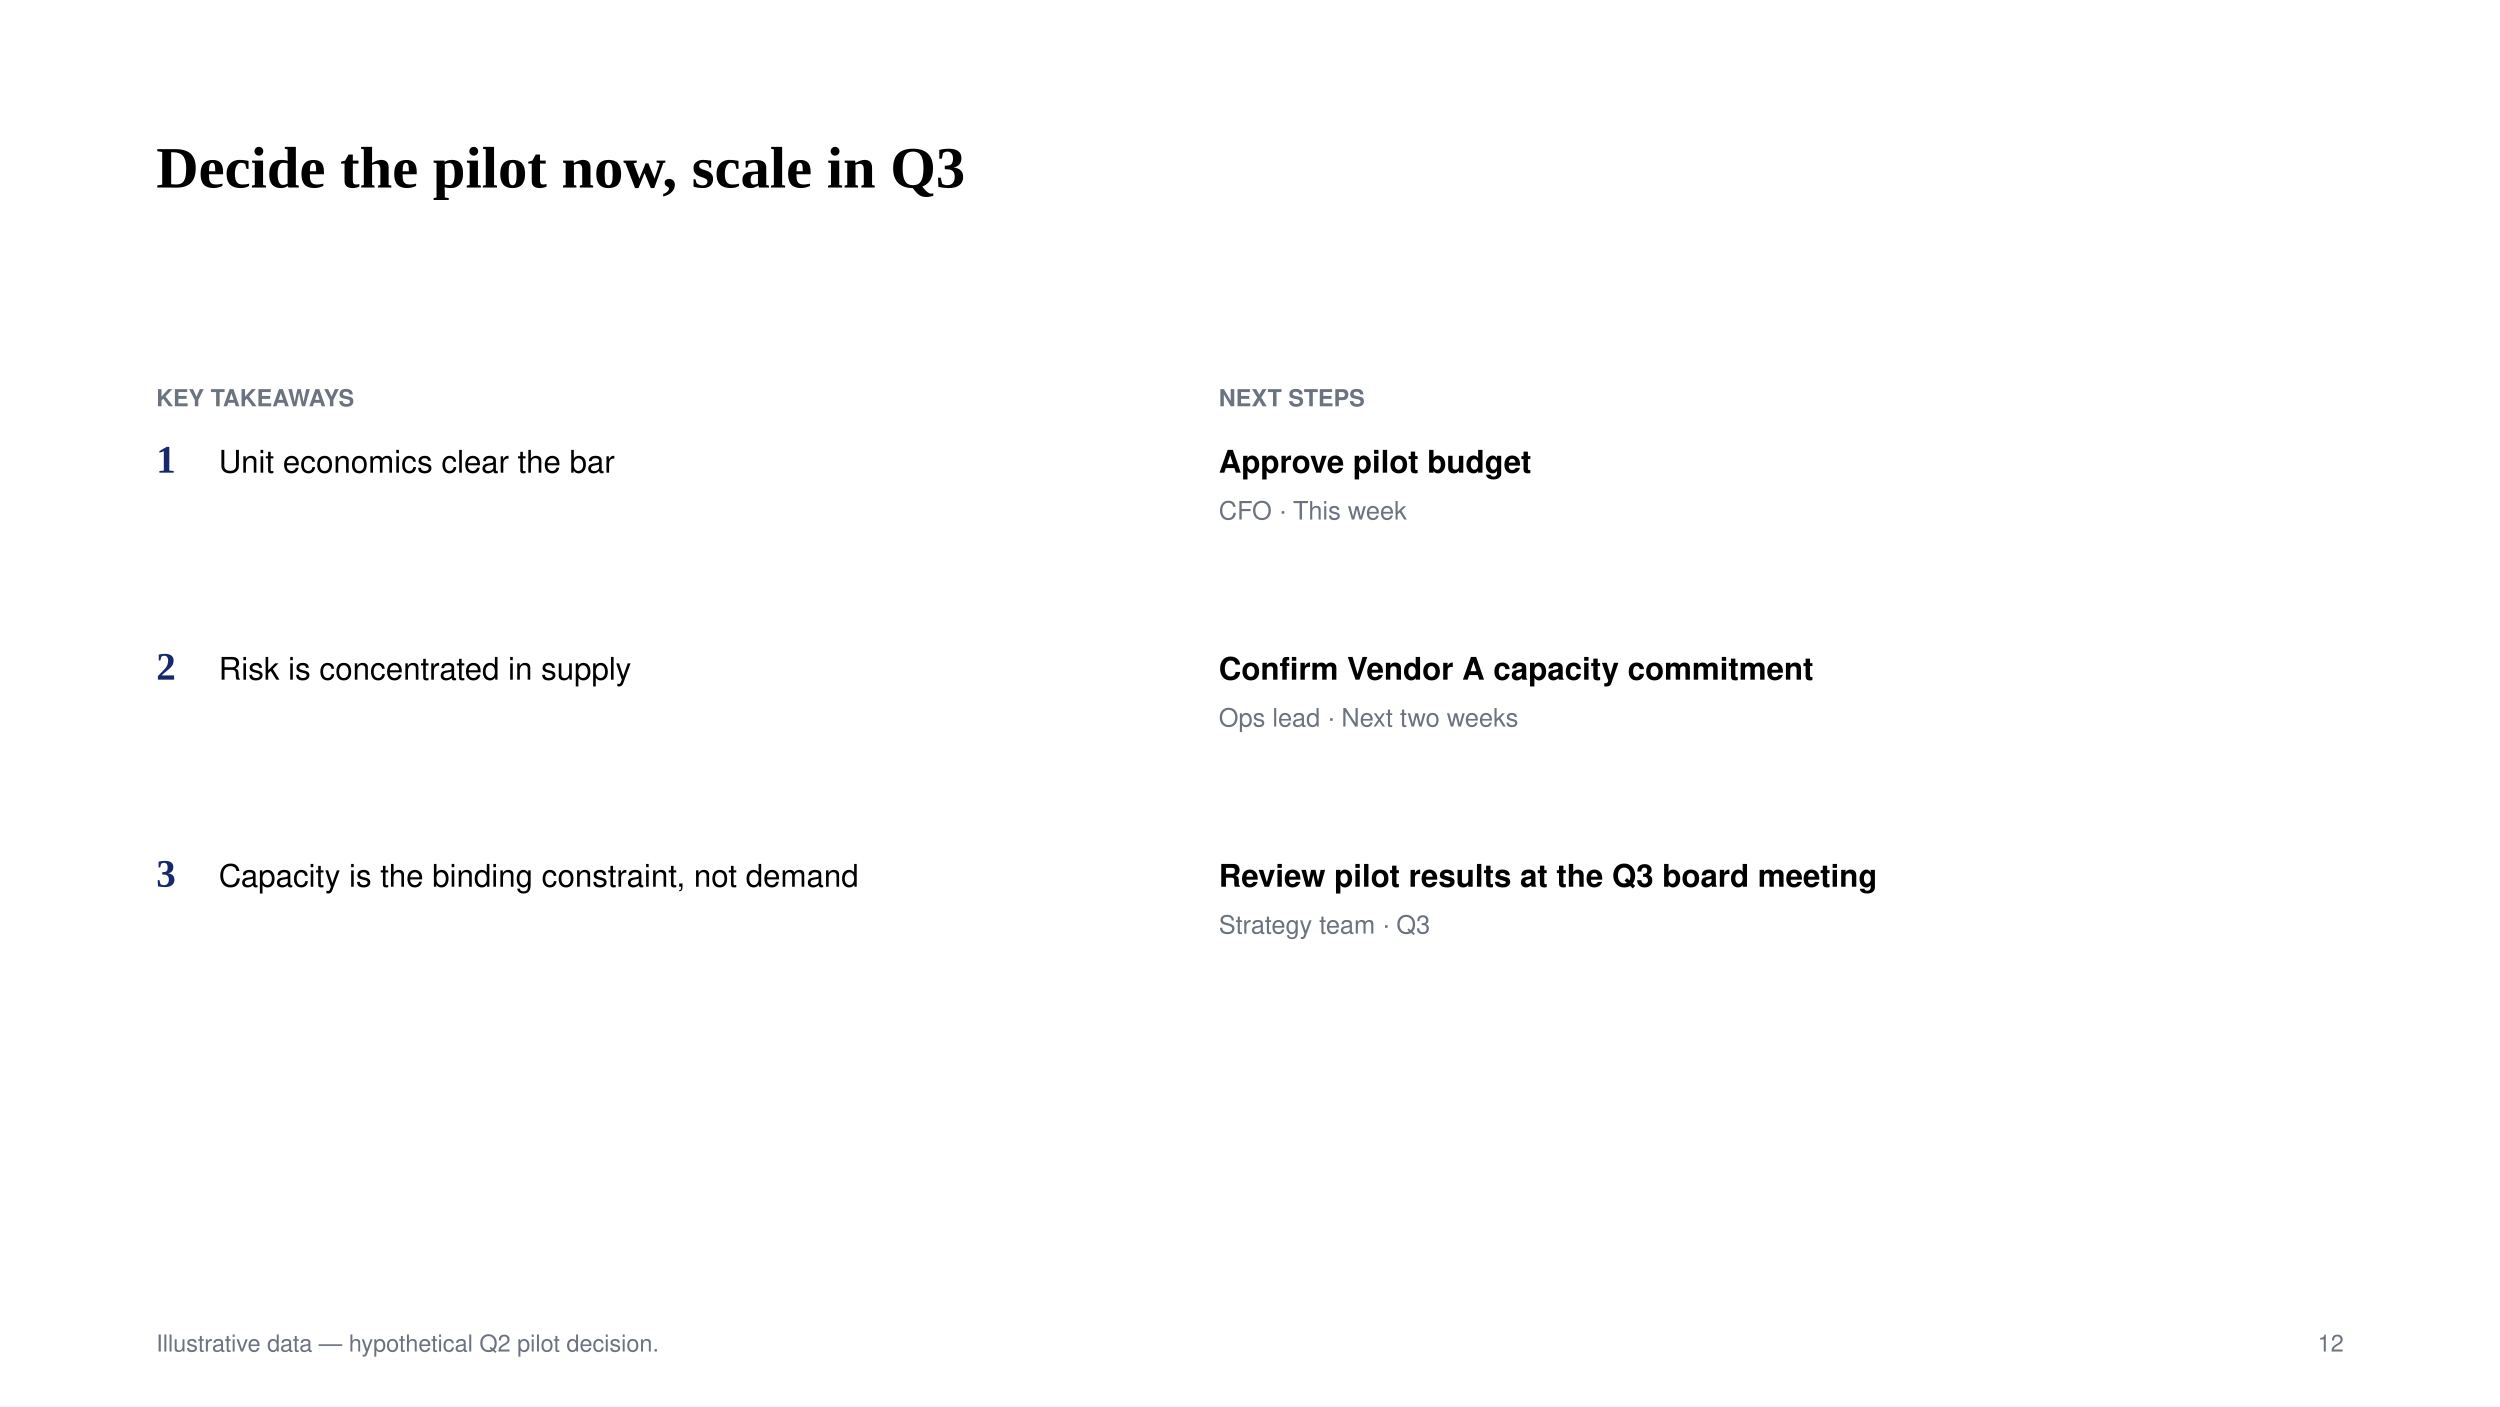
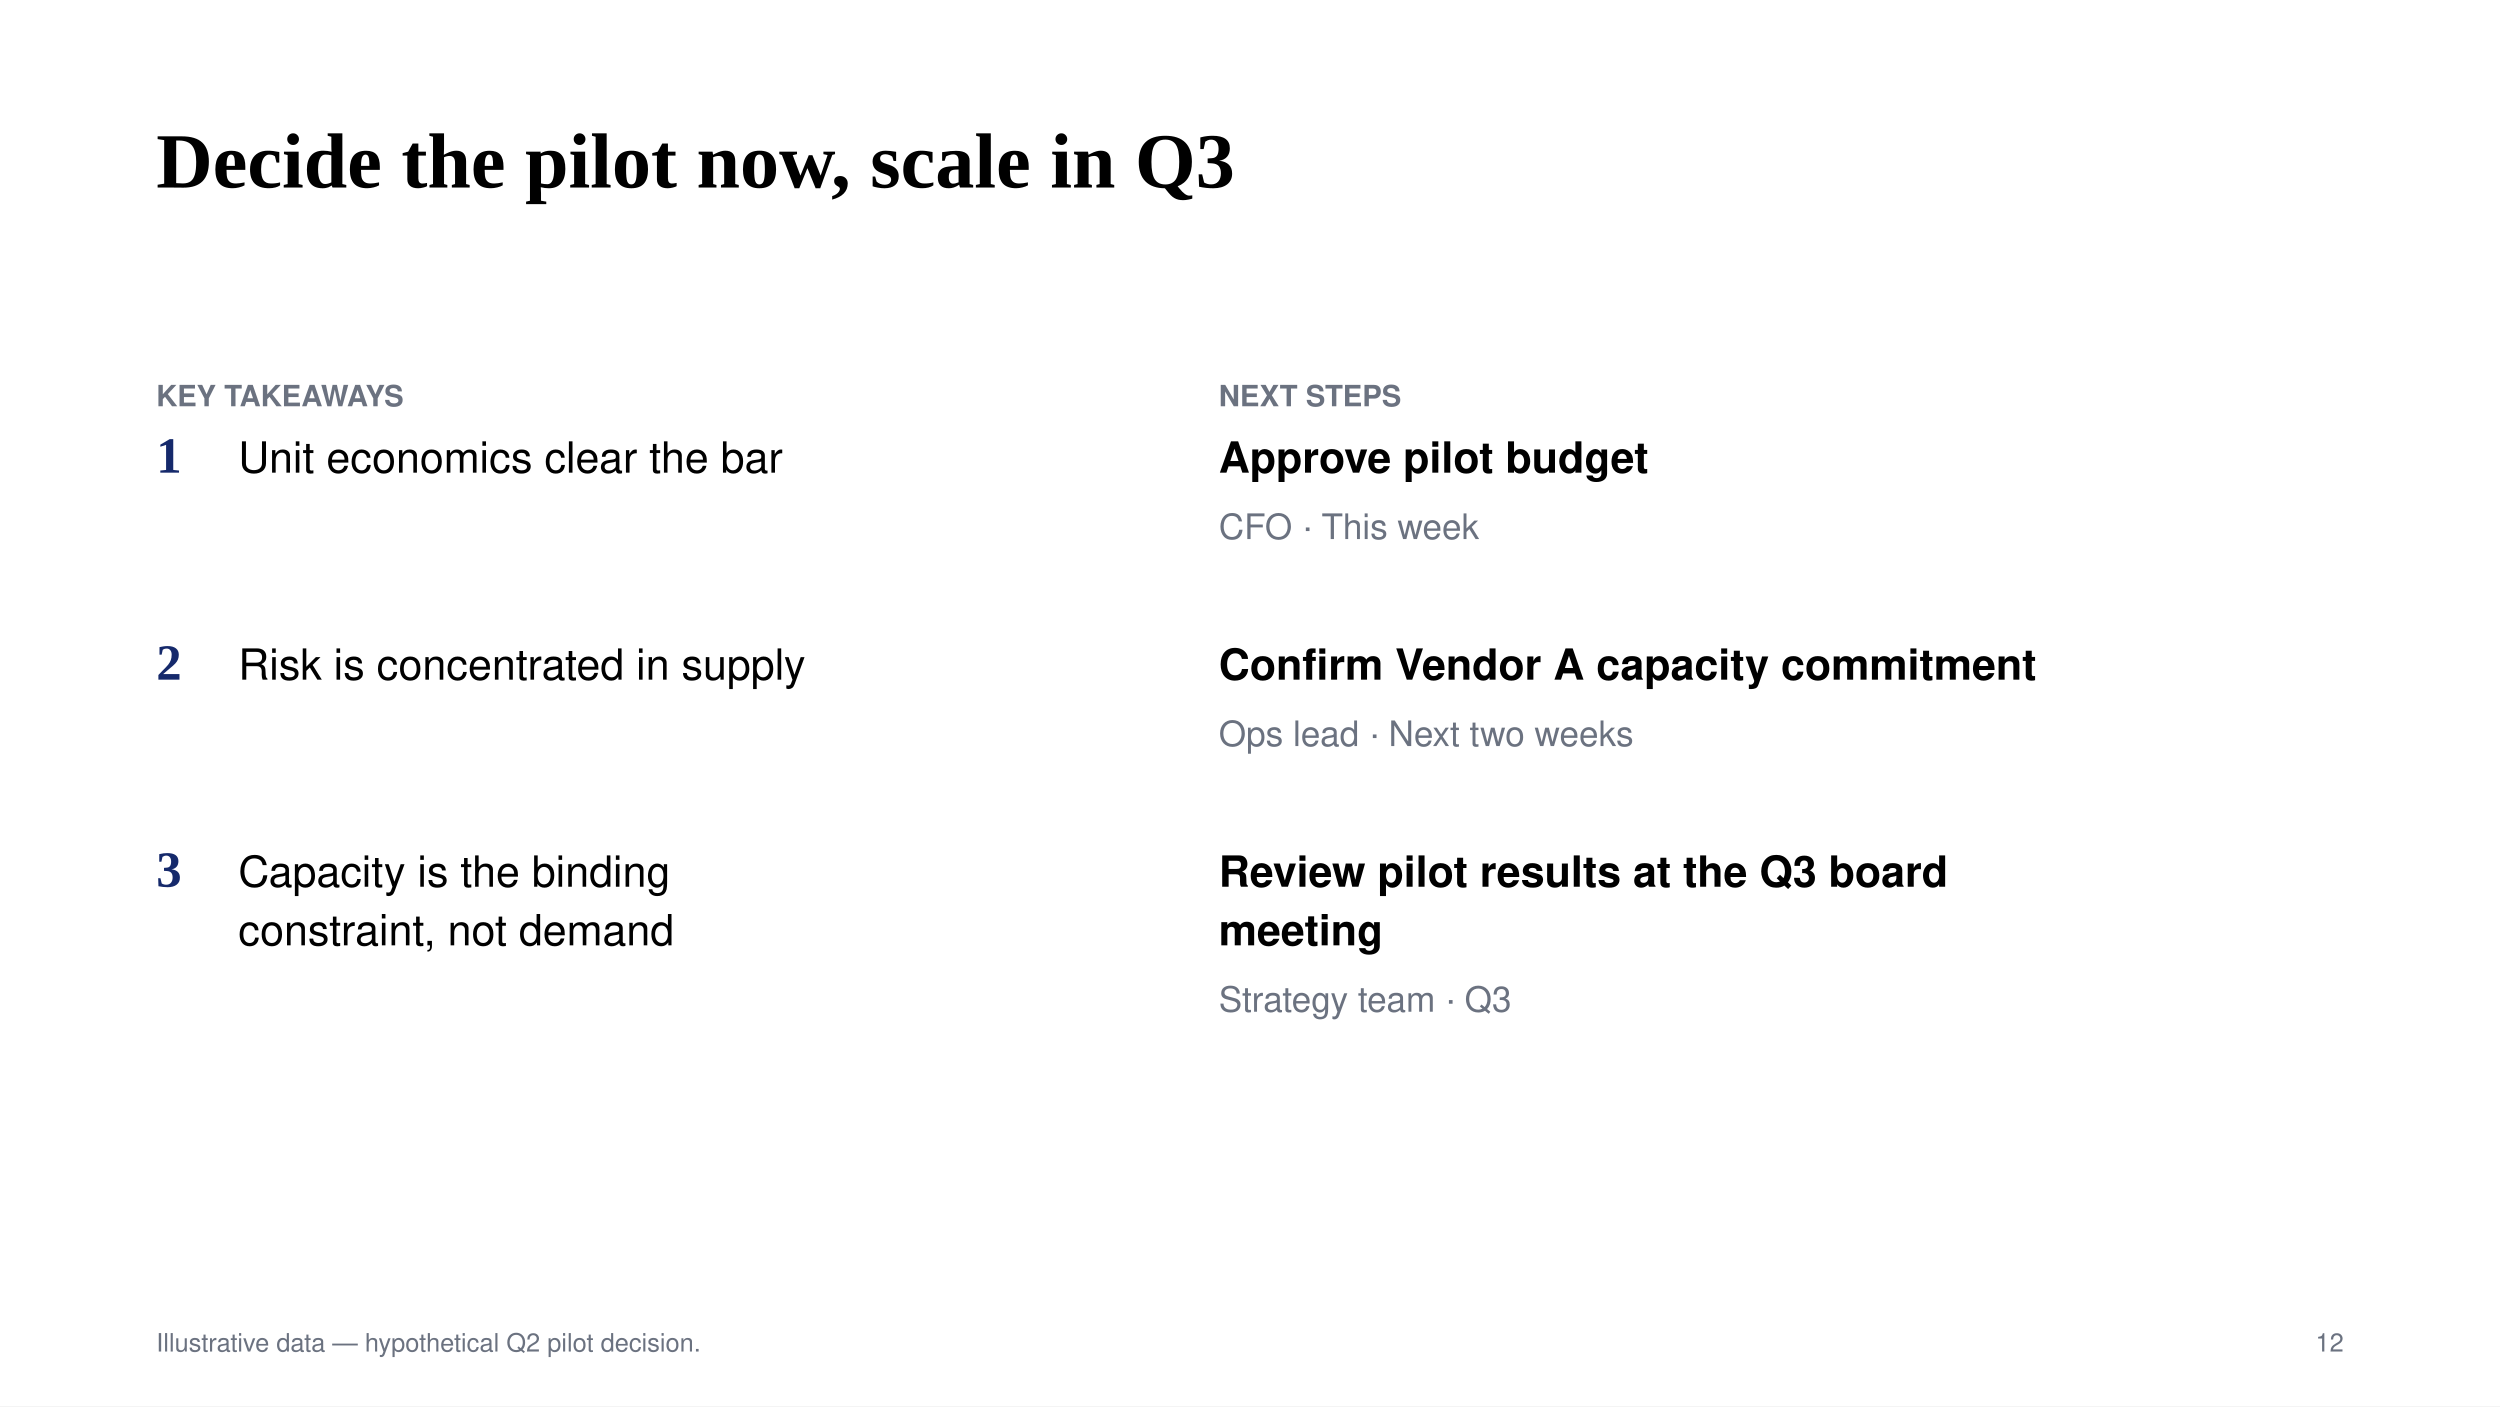
<svg xmlns="http://www.w3.org/2000/svg" viewBox="0 0 1280 720" width="1280" height="720" role="img" aria-label="Decide the pilot now, scale in Q3">
  <rect width="1280" height="720" fill="#FFFFFF" />
-   <text x="80.0" y="96.0" font-family="Georgia, 'Times New Roman', 'Hiragino Mincho ProN', 'Yu Mincho', serif" font-size="30" fill="#000000" font-weight="bold" text-anchor="start">Decide the pilot now, scale in Q3</text>
-   <text x="80.0" y="208.0" font-family="'Helvetica Neue', Helvetica, Arial, 'Hiragino Sans', 'Yu Gothic', 'Noto Sans JP', 'Meiryo', sans-serif" font-size="12" fill="#6B7280" font-weight="600" text-anchor="start">KEY TAKEAWAYS</text>
-   <text x="80.0" y="242.0" font-family="Georgia, 'Times New Roman', 'Hiragino Mincho ProN', 'Yu Mincho', serif" font-size="20" fill="#15296B" font-weight="bold" text-anchor="start">1</text>
-   <text x="112.0" y="242.0" font-family="'Helvetica Neue', Helvetica, Arial, 'Hiragino Sans', 'Yu Gothic', 'Noto Sans JP', 'Meiryo', sans-serif" font-size="16" fill="#000000" font-weight="normal" text-anchor="start">Unit economics clear the bar</text>
-   <text x="80.0" y="348.0" font-family="Georgia, 'Times New Roman', 'Hiragino Mincho ProN', 'Yu Mincho', serif" font-size="20" fill="#15296B" font-weight="bold" text-anchor="start">2</text>
-   <text x="112.0" y="348.0" font-family="'Helvetica Neue', Helvetica, Arial, 'Hiragino Sans', 'Yu Gothic', 'Noto Sans JP', 'Meiryo', sans-serif" font-size="16" fill="#000000" font-weight="normal" text-anchor="start">Risk is concentrated in supply</text>
-   <text x="80.0" y="454.0" font-family="Georgia, 'Times New Roman', 'Hiragino Mincho ProN', 'Yu Mincho', serif" font-size="20" fill="#15296B" font-weight="bold" text-anchor="start">3</text>
-   <text x="112.0" y="454.0" font-family="'Helvetica Neue', Helvetica, Arial, 'Hiragino Sans', 'Yu Gothic', 'Noto Sans JP', 'Meiryo', sans-serif" font-size="16" fill="#000000" font-weight="normal" text-anchor="start">Capacity is the binding constraint, not demand</text>
-   <text x="624.0" y="208.0" font-family="'Helvetica Neue', Helvetica, Arial, 'Hiragino Sans', 'Yu Gothic', 'Noto Sans JP', 'Meiryo', sans-serif" font-size="12" fill="#6B7280" font-weight="600" text-anchor="start">NEXT STEPS</text>
-   <text x="624.0" y="242.0" font-family="'Helvetica Neue', Helvetica, Arial, 'Hiragino Sans', 'Yu Gothic', 'Noto Sans JP', 'Meiryo', sans-serif" font-size="16" fill="#000000" font-weight="600" text-anchor="start">Approve pilot budget</text>
-   <text x="624.0" y="266.0" font-family="'Helvetica Neue', Helvetica, Arial, 'Hiragino Sans', 'Yu Gothic', 'Noto Sans JP', 'Meiryo', sans-serif" font-size="13" fill="#6B7280" font-weight="normal" text-anchor="start">CFO · This week</text>
-   <text x="624.0" y="348.0" font-family="'Helvetica Neue', Helvetica, Arial, 'Hiragino Sans', 'Yu Gothic', 'Noto Sans JP', 'Meiryo', sans-serif" font-size="16" fill="#000000" font-weight="600" text-anchor="start">Confirm Vendor A capacity commitment</text>
-   <text x="624.0" y="372.0" font-family="'Helvetica Neue', Helvetica, Arial, 'Hiragino Sans', 'Yu Gothic', 'Noto Sans JP', 'Meiryo', sans-serif" font-size="13" fill="#6B7280" font-weight="normal" text-anchor="start">Ops lead · Next two weeks</text>
-   <text x="624.0" y="454.0" font-family="'Helvetica Neue', Helvetica, Arial, 'Hiragino Sans', 'Yu Gothic', 'Noto Sans JP', 'Meiryo', sans-serif" font-size="16" fill="#000000" font-weight="600" text-anchor="start">Review pilot results at the Q3 board meeting</text>
-   <text x="624.0" y="478.0" font-family="'Helvetica Neue', Helvetica, Arial, 'Hiragino Sans', 'Yu Gothic', 'Noto Sans JP', 'Meiryo', sans-serif" font-size="13" fill="#6B7280" font-weight="normal" text-anchor="start">Strategy team · Q3</text>
-   <text x="80.0" y="630.0" font-family="'Helvetica Neue', Helvetica, Arial, 'Hiragino Sans', 'Yu Gothic', 'Noto Sans JP', 'Meiryo', sans-serif" font-size="16" fill="#15296B" font-weight="600" text-anchor="start" />
-   <text x="80.0" y="692.0" font-family="'Helvetica Neue', Helvetica, Arial, 'Hiragino Sans', 'Yu Gothic', 'Noto Sans JP', 'Meiryo', sans-serif" font-size="12" fill="#6B7280" font-weight="normal" text-anchor="start">Illustrative data — hypothetical Q2 pilot decision.</text>
-   <text x="1200.0" y="692.0" font-family="'Helvetica Neue', Helvetica, Arial, 'Hiragino Sans', 'Yu Gothic', 'Noto Sans JP', 'Meiryo', sans-serif" font-size="12" fill="#6B7280" font-weight="normal" text-anchor="end">12</text>
+   <text x="80.0" y="96.0" font-family="Georgia, 'Times New Roman', 'Hiragino Mincho ProN', 'Yu Mincho', serif" font-size="40" fill="#000000" font-weight="bold" text-anchor="start">Decide the pilot now, scale in Q3</text>
+   <text x="80.0" y="208.0" font-family="'Helvetica Neue', Helvetica, Arial, 'Hiragino Sans', 'Yu Gothic', 'Noto Sans JP', 'Meiryo', sans-serif" font-size="15" fill="#6B7280" font-weight="600" text-anchor="start">KEY TAKEAWAYS</text>
+   <text x="80.0" y="242.0" font-family="Georgia, 'Times New Roman', 'Hiragino Mincho ProN', 'Yu Mincho', serif" font-size="26" fill="#15296B" font-weight="bold" text-anchor="start">1</text>
+   <text x="122.0" y="242.0" font-family="'Helvetica Neue', Helvetica, Arial, 'Hiragino Sans', 'Yu Gothic', 'Noto Sans JP', 'Meiryo', sans-serif" font-size="22" fill="#000000" font-weight="normal" text-anchor="start">Unit economics clear the bar</text>
+   <text x="80.0" y="348.0" font-family="Georgia, 'Times New Roman', 'Hiragino Mincho ProN', 'Yu Mincho', serif" font-size="26" fill="#15296B" font-weight="bold" text-anchor="start">2</text>
+   <text x="122.0" y="348.0" font-family="'Helvetica Neue', Helvetica, Arial, 'Hiragino Sans', 'Yu Gothic', 'Noto Sans JP', 'Meiryo', sans-serif" font-size="22" fill="#000000" font-weight="normal" text-anchor="start">Risk is concentrated in supply</text>
+   <text x="80.0" y="454.0" font-family="Georgia, 'Times New Roman', 'Hiragino Mincho ProN', 'Yu Mincho', serif" font-size="26" fill="#15296B" font-weight="bold" text-anchor="start">3</text>
+   <text x="122.0" y="454.0" font-family="'Helvetica Neue', Helvetica, Arial, 'Hiragino Sans', 'Yu Gothic', 'Noto Sans JP', 'Meiryo', sans-serif" font-size="22" fill="#000000" font-weight="normal" text-anchor="start">Capacity is the binding</text>
+   <text x="122.0" y="484.0" font-family="'Helvetica Neue', Helvetica, Arial, 'Hiragino Sans', 'Yu Gothic', 'Noto Sans JP', 'Meiryo', sans-serif" font-size="22" fill="#000000" font-weight="normal" text-anchor="start">constraint, not demand</text>
+   <text x="624.0" y="208.0" font-family="'Helvetica Neue', Helvetica, Arial, 'Hiragino Sans', 'Yu Gothic', 'Noto Sans JP', 'Meiryo', sans-serif" font-size="15" fill="#6B7280" font-weight="600" text-anchor="start">NEXT STEPS</text>
+   <text x="624.0" y="242.0" font-family="'Helvetica Neue', Helvetica, Arial, 'Hiragino Sans', 'Yu Gothic', 'Noto Sans JP', 'Meiryo', sans-serif" font-size="22" fill="#000000" font-weight="600" text-anchor="start">Approve pilot budget</text>
+   <text x="624.0" y="276.0" font-family="'Helvetica Neue', Helvetica, Arial, 'Hiragino Sans', 'Yu Gothic', 'Noto Sans JP', 'Meiryo', sans-serif" font-size="18" fill="#6B7280" font-weight="normal" text-anchor="start">CFO · This week</text>
+   <text x="624.0" y="348.0" font-family="'Helvetica Neue', Helvetica, Arial, 'Hiragino Sans', 'Yu Gothic', 'Noto Sans JP', 'Meiryo', sans-serif" font-size="22" fill="#000000" font-weight="600" text-anchor="start">Confirm Vendor A capacity commitment</text>
+   <text x="624.0" y="382.0" font-family="'Helvetica Neue', Helvetica, Arial, 'Hiragino Sans', 'Yu Gothic', 'Noto Sans JP', 'Meiryo', sans-serif" font-size="18" fill="#6B7280" font-weight="normal" text-anchor="start">Ops lead · Next two weeks</text>
+   <text x="624.0" y="454.0" font-family="'Helvetica Neue', Helvetica, Arial, 'Hiragino Sans', 'Yu Gothic', 'Noto Sans JP', 'Meiryo', sans-serif" font-size="22" fill="#000000" font-weight="600" text-anchor="start">Review pilot results at the Q3 board</text>
+   <text x="624.0" y="484.0" font-family="'Helvetica Neue', Helvetica, Arial, 'Hiragino Sans', 'Yu Gothic', 'Noto Sans JP', 'Meiryo', sans-serif" font-size="22" fill="#000000" font-weight="600" text-anchor="start">meeting</text>
+   <text x="624.0" y="518.0" font-family="'Helvetica Neue', Helvetica, Arial, 'Hiragino Sans', 'Yu Gothic', 'Noto Sans JP', 'Meiryo', sans-serif" font-size="18" fill="#6B7280" font-weight="normal" text-anchor="start">Strategy team · Q3</text>
+   <text x="80.0" y="630.0" font-family="'Helvetica Neue', Helvetica, Arial, 'Hiragino Sans', 'Yu Gothic', 'Noto Sans JP', 'Meiryo', sans-serif" font-size="22" fill="#15296B" font-weight="600" text-anchor="start" />
+   <text x="80.0" y="692.0" font-family="'Helvetica Neue', Helvetica, Arial, 'Hiragino Sans', 'Yu Gothic', 'Noto Sans JP', 'Meiryo', sans-serif" font-size="13" fill="#6B7280" font-weight="normal" text-anchor="start">Illustrative data — hypothetical Q2 pilot decision.</text>
+   <text x="1200.0" y="692.0" font-family="'Helvetica Neue', Helvetica, Arial, 'Hiragino Sans', 'Yu Gothic', 'Noto Sans JP', 'Meiryo', sans-serif" font-size="13" fill="#6B7280" font-weight="normal" text-anchor="end">12</text>
</svg>
